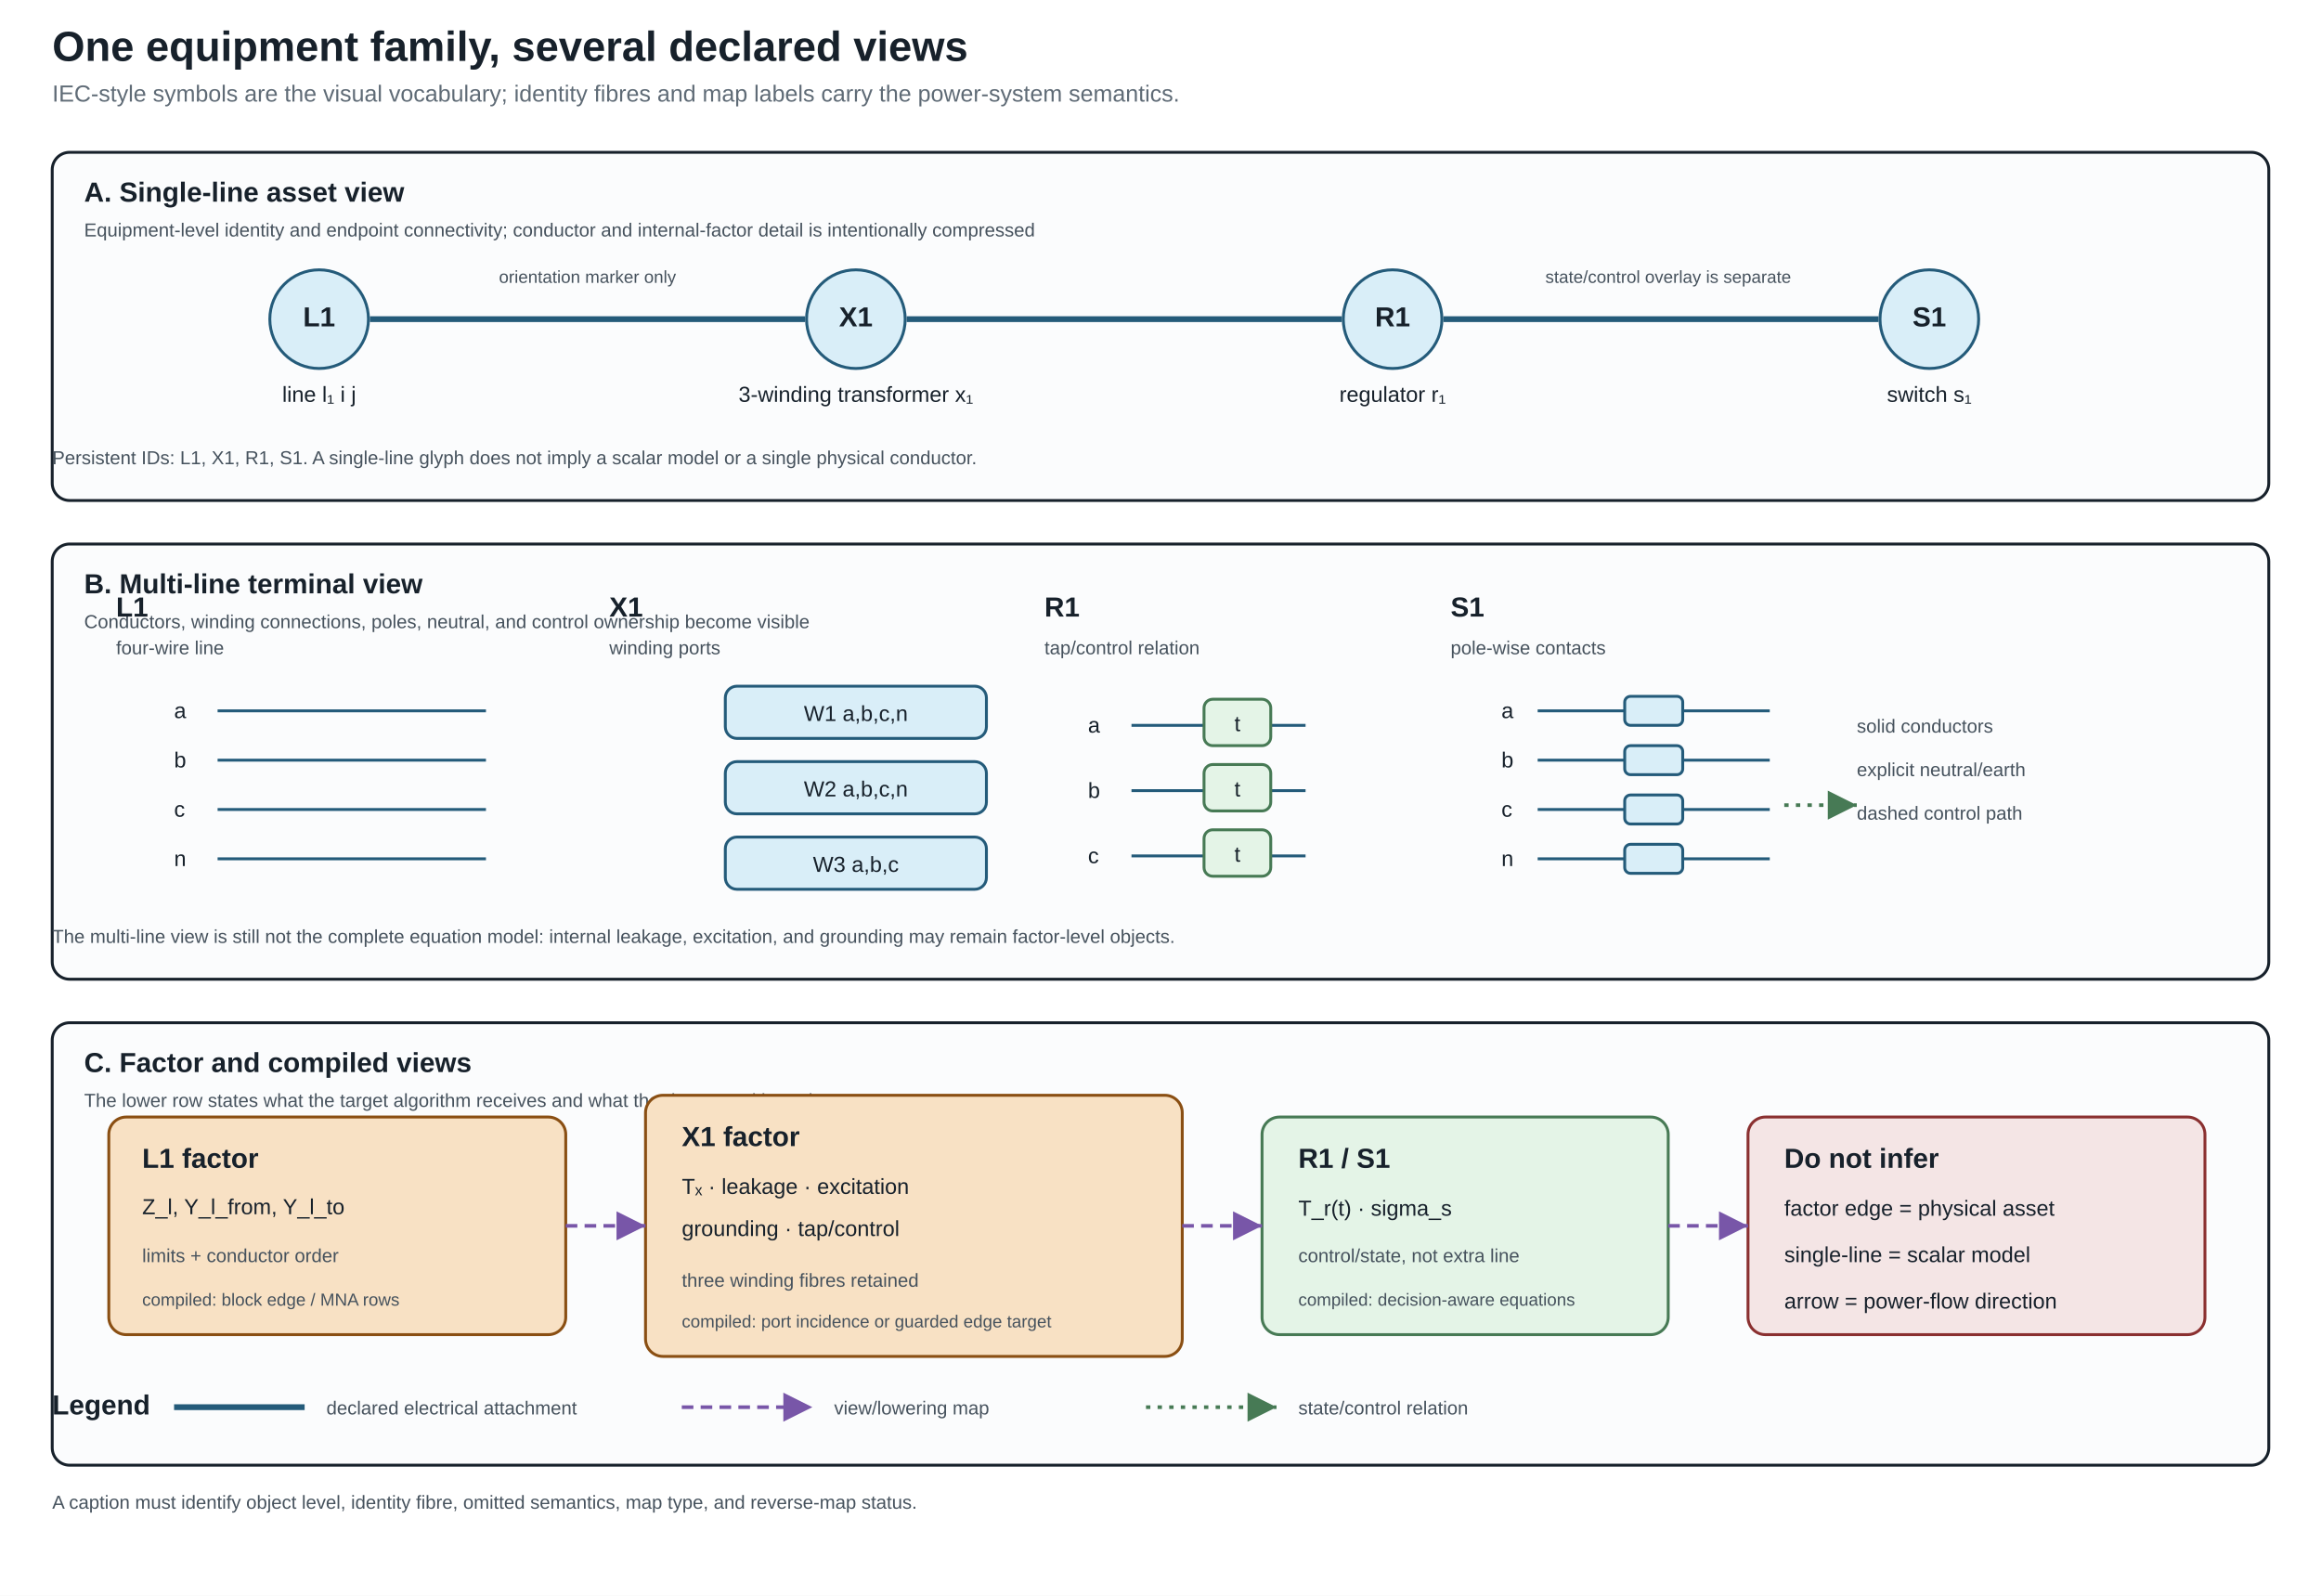
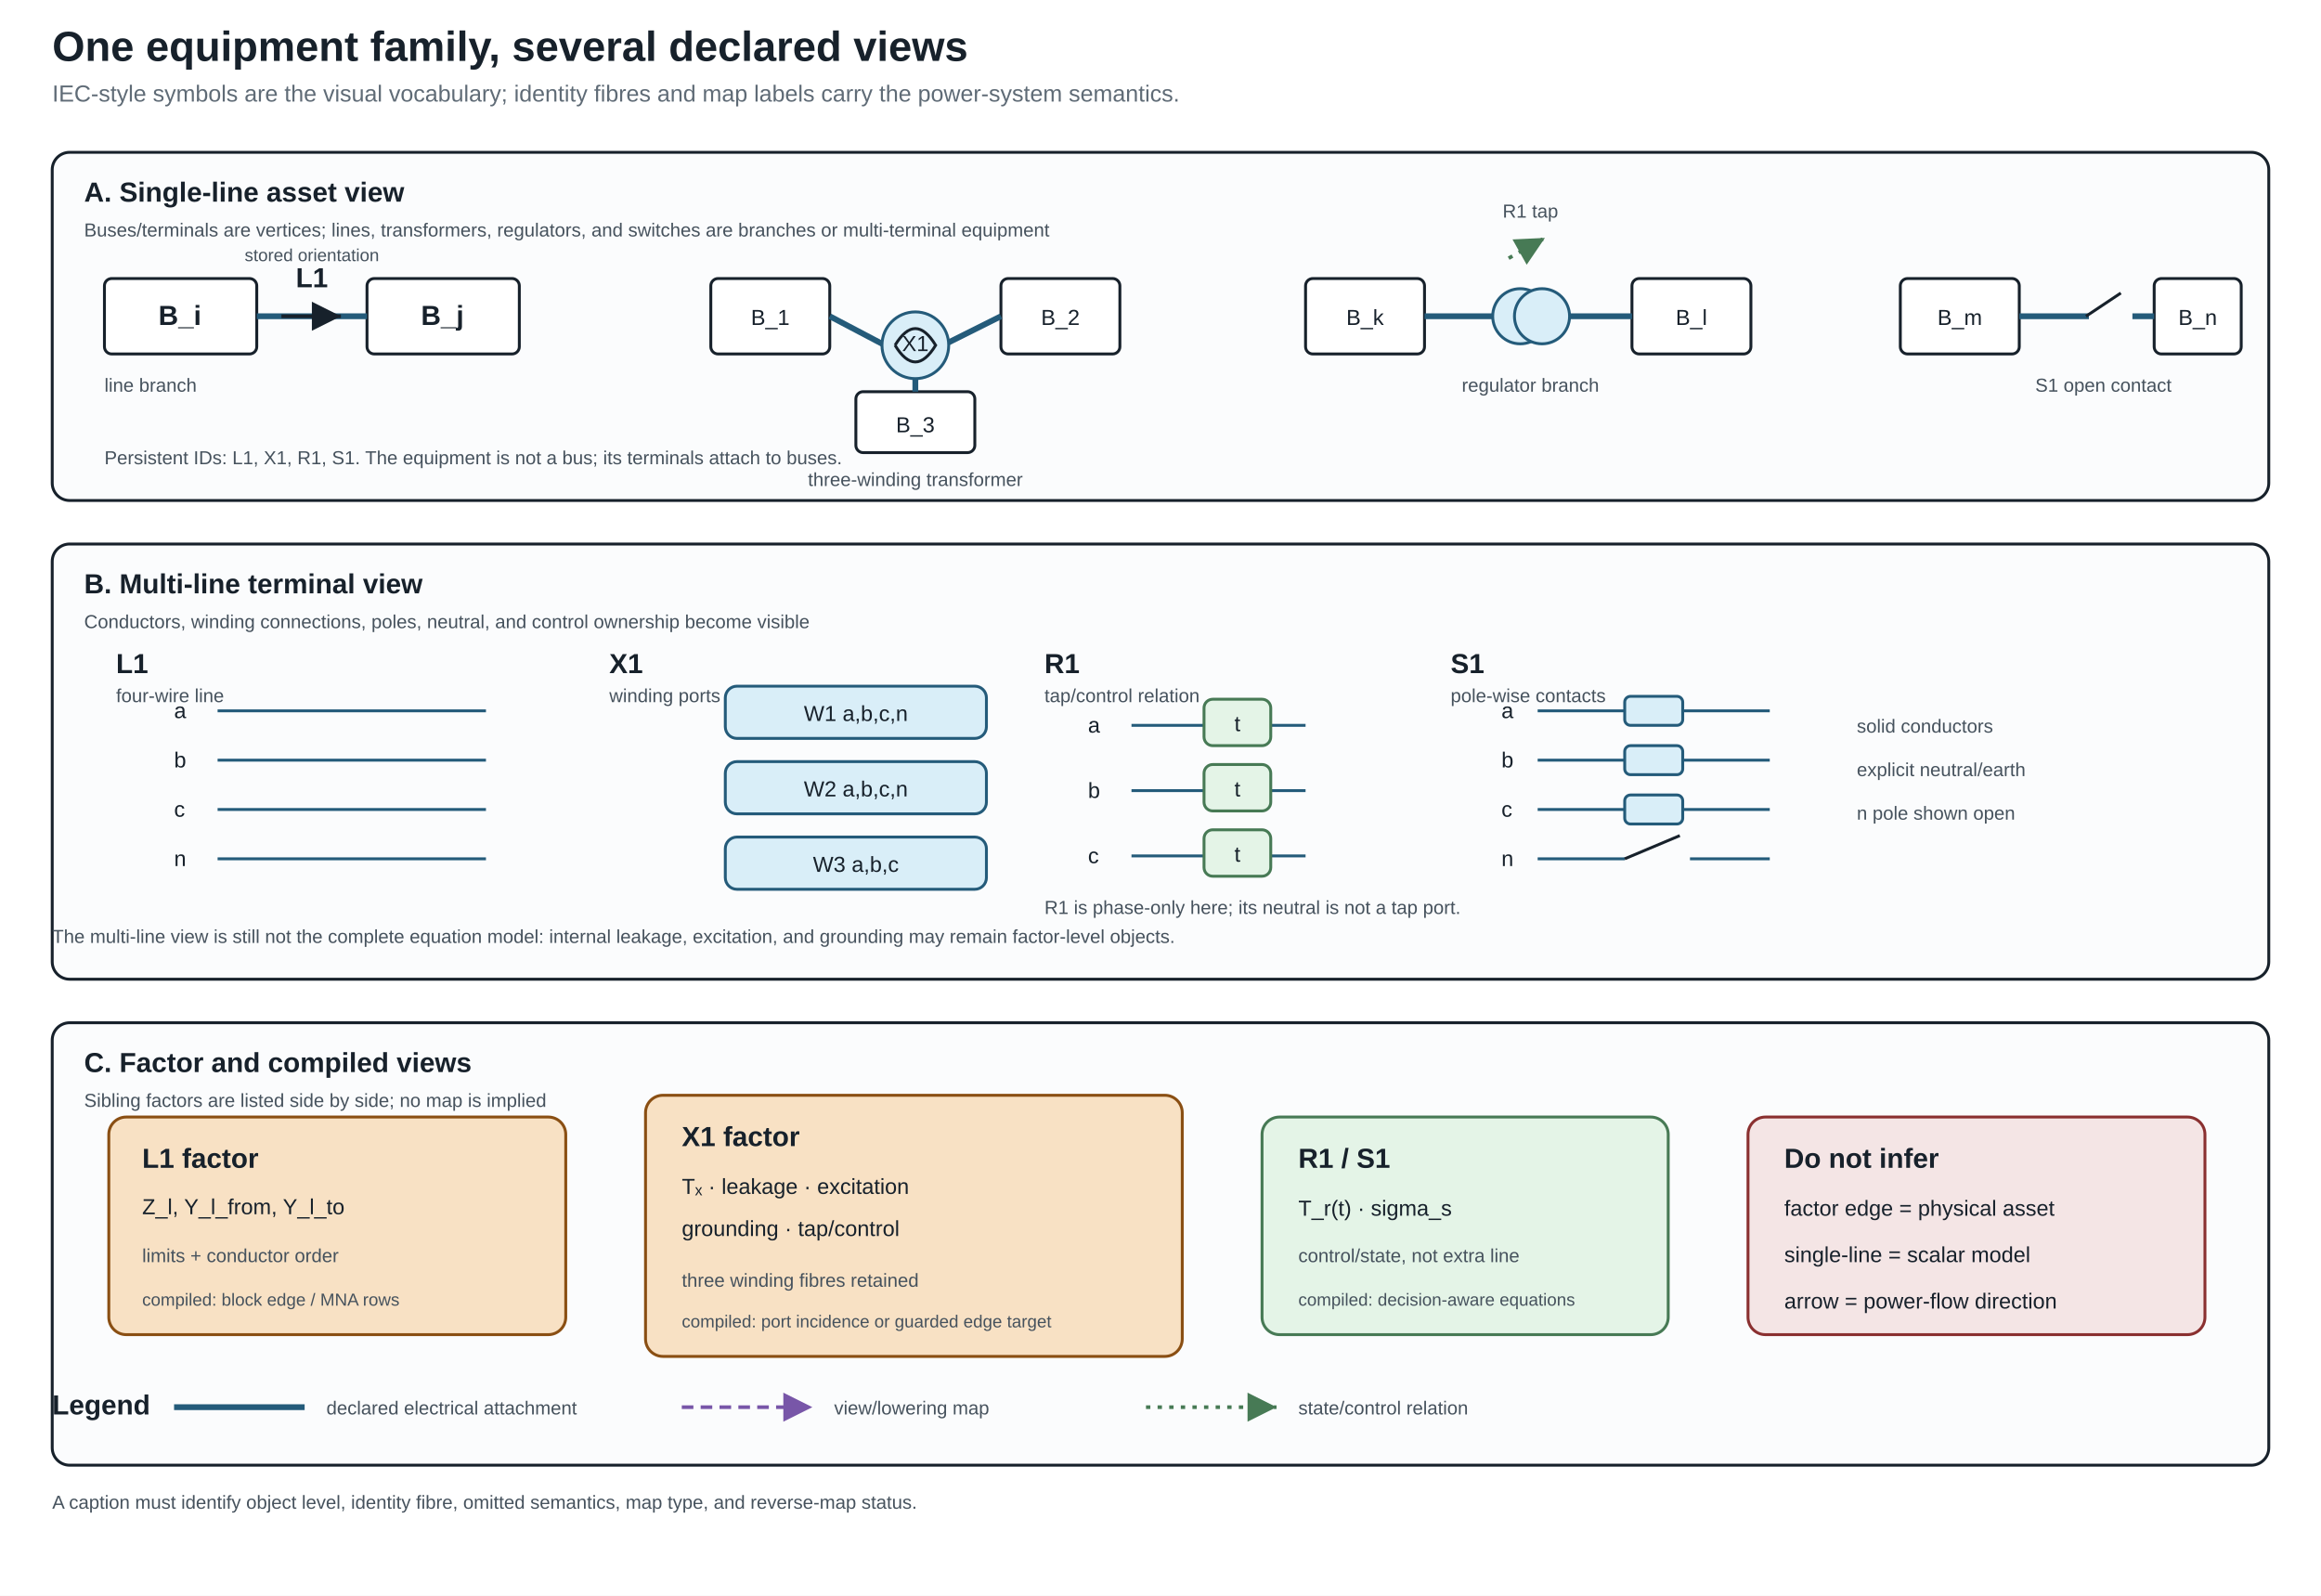
<svg xmlns="http://www.w3.org/2000/svg" width="1600" height="1100" viewBox="0 0 1600 1100">
  <defs>
    <marker id="maparrow" markerWidth="10" markerHeight="10" refX="8" refY="4" orient="auto">
      <path d="M0,0 L8,4 L0,8 z" fill="#7856a8" />
    </marker>
    <marker id="controlarrow" markerWidth="10" markerHeight="10" refX="8" refY="4" orient="auto">
      <path d="M0,0 L8,4 L0,8 z" fill="#477a55" />
    </marker>
+     <marker id="orientationarrow" markerWidth="10" markerHeight="10" refX="8" refY="4" orient="auto">
+       <path d="M0,0 L8,4 L0,8 z" fill="#17212b" />
+     </marker>
  </defs>
  <rect width="100%" height="100%" fill="white" />
  <style>
text{font-family:Arial,sans-serif;fill:#17212b}.title{font-size:29px;font-weight:bold}.sub{font-size:16px;fill:#5f6b76}
.head{font-size:19px;font-weight:bold}.body{font-size:15px}.small{font-size:13px;fill:#46525d}.tiny{font-size:12px;fill:#46525d}
- .panel{fill:#fbfcfd;stroke:#17212b;stroke-width:2}.asset{fill:#d9eef8;stroke:#245b7a;stroke-width:2}
+ .panel{fill:#fbfcfd;stroke:#17212b;stroke-width:2}.asset{fill:#d9eef8;stroke:#245b7a;stroke-width:2}.bus{fill:white;stroke:#17212b;stroke-width:2}
.factor{fill:#f8e1c4;stroke:#8a4f13;stroke-width:2}.aux{fill:#e4f4e7;stroke:#477a55;stroke-width:2}
.ink{stroke:#17212b;stroke-width:2;fill:none}.wire{stroke:#245b7a;stroke-width:4;fill:none}
.bundle{stroke:#245b7a;stroke-width:2;fill:none}.map{stroke:#7856a8;stroke-width:2.5;stroke-dasharray:8 5;fill:none;marker-end:url(#maparrow)}
.control{stroke:#477a55;stroke-width:2.5;stroke-dasharray:3 5;fill:none;marker-end:url(#controlarrow)}
+ .orientation{stroke:#17212b;stroke-width:2.5;fill:none;marker-end:url(#orientationarrow)}
.warn{fill:#f4e5e5;stroke:#8a3030;stroke-width:2}
</style>
  <text x="36" y="42" class="title" text-anchor="start">One equipment family, several declared views</text>
  <text x="36" y="70" class="sub" text-anchor="start">IEC-style symbols are the visual vocabulary; identity fibres and map labels carry the power-system semantics.</text>
  <rect x="36" y="105" width="1528" height="240" rx="12" class="panel" />
  <text x="58" y="139" class="head" text-anchor="start">A. Single-line asset view</text>
-   <text x="58" y="163" class="small" text-anchor="start">Equipment-level identity and endpoint connectivity; conductor and internal-factor detail is intentionally compressed</text>
-   <circle cx="220" cy="220" r="34" class="asset" />
-   <text x="220" y="225" class="head" text-anchor="middle">L1</text>
-   <text x="220" y="277" class="body" text-anchor="middle">line  l₁ i j</text>
-   <circle cx="590" cy="220" r="34" class="asset" />
-   <text x="590" y="225" class="head" text-anchor="middle">X1</text>
-   <text x="590" y="277" class="body" text-anchor="middle">3-winding transformer  x₁</text>
-   <circle cx="960" cy="220" r="34" class="asset" />
-   <text x="960" y="225" class="head" text-anchor="middle">R1</text>
-   <text x="960" y="277" class="body" text-anchor="middle">regulator  r₁</text>
-   <circle cx="1330" cy="220" r="34" class="asset" />
-   <text x="1330" y="225" class="head" text-anchor="middle">S1</text>
-   <text x="1330" y="277" class="body" text-anchor="middle">switch  s₁</text>
-   <path d="M255 220 L555 220" class="wire" />
-   <path d="M625 220 L925 220" class="wire" />
-   <path d="M995 220 L1295 220" class="wire" />
-   <text x="405" y="195" class="tiny" text-anchor="middle">orientation marker only</text>
-   <text x="1150" y="195" class="tiny" text-anchor="middle">state/control overlay is separate</text>
-   <text x="36" y="320" class="small" text-anchor="start">Persistent IDs: L1, X1, R1, S1. A single-line glyph does not imply a scalar model or a single physical conductor.</text>
+   <text x="58" y="163" class="small" text-anchor="start">Buses/terminals are vertices; lines, transformers, regulators, and switches are branches or multi-terminal equipment</text>
+   <rect x="72" y="192" width="105" height="52" rx="5" class="bus" />
+   <rect x="253" y="192" width="105" height="52" rx="5" class="bus" />
+   <text x="124" y="224" class="head" text-anchor="middle">B_i</text>
+   <text x="305" y="224" class="head" text-anchor="middle">B_j</text>
+   <path d="M177 218 L253 218" class="wire" />
+   <text x="215" y="198" class="head" text-anchor="middle">L1</text>
+   <path d="M194 218 L235 218" class="orientation" />
+   <text x="215" y="180" class="tiny" text-anchor="middle">stored orientation</text>
+   <text x="72" y="270" class="small" text-anchor="start">line branch</text>
+   <rect x="490" y="192" width="82" height="52" rx="5" class="bus" />
+   <rect x="690" y="192" width="82" height="52" rx="5" class="bus" />
+   <rect x="590" y="270" width="82" height="42" rx="5" class="bus" />
+   <text x="531" y="224" class="body" text-anchor="middle">B_1</text>
+   <text x="731" y="224" class="body" text-anchor="middle">B_2</text>
+   <text x="631" y="298" class="body" text-anchor="middle">B_3</text>
+   <path d="M572 218 L610 238 M690 218 L650 238 M631 270 L631 244" class="wire" />
+   <circle cx="631" cy="238" r="23" class="asset" />
+   <path d="M617 238 Q631 215 645 238 Q631 261 617 238" class="ink" />
+   <text x="631" y="242" class="body" text-anchor="middle">X1</text>
+   <text x="631" y="335" class="small" text-anchor="middle">three-winding transformer</text>
+   <rect x="900" y="192" width="82" height="52" rx="5" class="bus" />
+   <rect x="1125" y="192" width="82" height="52" rx="5" class="bus" />
+   <text x="941" y="224" class="body" text-anchor="middle">B_k</text>
+   <text x="1166" y="224" class="body" text-anchor="middle">B_l</text>
+   <path d="M982 218 L1030 218" class="wire" />
+   <path d="M1070 218 L1125 218" class="wire" />
+   <circle cx="1048" cy="218" r="19" class="asset" />
+   <circle cx="1063" cy="218" r="19" class="asset" />
+   <path d="M1040 178 L1065 164" class="control" />
+   <text x="1055" y="150" class="small" text-anchor="middle">R1 tap</text>
+   <text x="1055" y="270" class="small" text-anchor="middle">regulator branch</text>
+   <rect x="1310" y="192" width="82" height="52" rx="5" class="bus" />
+   <rect x="1485" y="192" width="60" height="52" rx="5" class="bus" />
+   <text x="1351" y="224" class="body" text-anchor="middle">B_m</text>
+   <text x="1515" y="224" class="body" text-anchor="middle">B_n</text>
+   <path d="M1392 218 L1440 218 M1470 218 L1485 218" class="wire" />
+   <path d="M1438 218 L1462 202" class="ink" />
+   <text x="1450" y="270" class="small" text-anchor="middle">S1 open contact</text>
+   <text x="72" y="320" class="small" text-anchor="start">Persistent IDs: L1, X1, R1, S1. The equipment is not a bus; its terminals attach to buses.</text>
  <rect x="36" y="375" width="1528" height="300" rx="12" class="panel" />
  <text x="58" y="409" class="head" text-anchor="start">B. Multi-line terminal view</text>
  <text x="58" y="433" class="small" text-anchor="start">Conductors, winding connections, poles, neutral, and control ownership become visible</text>
-   <text x="80" y="425" class="head" text-anchor="start">L1</text>
-   <text x="80" y="451" class="small" text-anchor="start">four-wire line</text>
+   <text x="80" y="464" class="head" text-anchor="start">L1</text>
+   <text x="80" y="484" class="small" text-anchor="start">four-wire line</text>
  <text x="120" y="495" class="body" text-anchor="start">a</text>
  <path d="M150 490 L335 490" class="bundle" />
  <text x="120" y="529" class="body" text-anchor="start">b</text>
  <path d="M150 524 L335 524" class="bundle" />
  <text x="120" y="563" class="body" text-anchor="start">c</text>
  <path d="M150 558 L335 558" class="bundle" />
  <text x="120" y="597" class="body" text-anchor="start">n</text>
  <path d="M150 592 L335 592" class="bundle" />
-   <text x="420" y="425" class="head" text-anchor="start">X1</text>
-   <text x="420" y="451" class="small" text-anchor="start">winding ports</text>
+   <text x="420" y="464" class="head" text-anchor="start">X1</text>
+   <text x="420" y="484" class="small" text-anchor="start">winding ports</text>
  <rect x="500" y="473" width="180" height="36" rx="8" class="asset" />
  <text x="590" y="497" class="body" text-anchor="middle">W1  a,b,c,n</text>
  <rect x="500" y="525" width="180" height="36" rx="8" class="asset" />
  <text x="590" y="549" class="body" text-anchor="middle">W2  a,b,c,n</text>
  <rect x="500" y="577" width="180" height="36" rx="8" class="asset" />
  <text x="590" y="601" class="body" text-anchor="middle">W3  a,b,c</text>
-   <text x="720" y="425" class="head" text-anchor="start">R1</text>
-   <text x="720" y="451" class="small" text-anchor="start">tap/control relation</text>
+   <text x="720" y="464" class="head" text-anchor="start">R1</text>
+   <text x="720" y="484" class="small" text-anchor="start">tap/control relation</text>
  <text x="750" y="505" class="body" text-anchor="start">a</text>
  <path d="M780 500 L900 500" class="bundle" />
  <rect x="830" y="482" width="46" height="32" rx="6" class="aux" />
  <text x="853" y="504" class="body" text-anchor="middle">t</text>
  <text x="750" y="550" class="body" text-anchor="start">b</text>
  <path d="M780 545 L900 545" class="bundle" />
  <rect x="830" y="527" width="46" height="32" rx="6" class="aux" />
  <text x="853" y="549" class="body" text-anchor="middle">t</text>
  <text x="750" y="595" class="body" text-anchor="start">c</text>
  <path d="M780 590 L900 590" class="bundle" />
  <rect x="830" y="572" width="46" height="32" rx="6" class="aux" />
  <text x="853" y="594" class="body" text-anchor="middle">t</text>
-   <text x="1000" y="425" class="head" text-anchor="start">S1</text>
-   <text x="1000" y="451" class="small" text-anchor="start">pole-wise contacts</text>
+   <text x="1000" y="464" class="head" text-anchor="start">S1</text>
+   <text x="1000" y="484" class="small" text-anchor="start">pole-wise contacts</text>
  <text x="1035" y="495" class="body" text-anchor="start">a</text>
  <path d="M1060 490 L1120 490" class="bundle" />
  <path d="M1160 490 L1220 490" class="bundle" />
  <rect x="1120" y="480" width="40" height="20" rx="4" class="asset" />
  <text x="1035" y="529" class="body" text-anchor="start">b</text>
  <path d="M1060 524 L1120 524" class="bundle" />
  <path d="M1160 524 L1220 524" class="bundle" />
  <rect x="1120" y="514" width="40" height="20" rx="4" class="asset" />
  <text x="1035" y="563" class="body" text-anchor="start">c</text>
  <path d="M1060 558 L1120 558" class="bundle" />
  <path d="M1160 558 L1220 558" class="bundle" />
  <rect x="1120" y="548" width="40" height="20" rx="4" class="asset" />
  <text x="1035" y="597" class="body" text-anchor="start">n</text>
  <path d="M1060 592 L1120 592" class="bundle" />
-   <path d="M1160 592 L1220 592" class="bundle" />
-   <rect x="1120" y="582" width="40" height="20" rx="4" class="asset" />
+   <path d="M1165 592 L1220 592" class="bundle" />
+   <path d="M1120 592 L1158 576" class="ink" />
  <text x="1280" y="505" class="small" text-anchor="start">solid conductors</text>
  <text x="1280" y="535" class="small" text-anchor="start">explicit neutral/earth</text>
-   <text x="1280" y="565" class="small" text-anchor="start">dashed control path</text>
-   <path d="M1230 555 L1280 555" class="control" />
+   <text x="1280" y="565" class="small" text-anchor="start">n pole shown open</text>
+   <text x="720" y="630" class="small" text-anchor="start">R1 is phase-only here; its neutral is not a tap port.</text>
  <text x="36" y="650" class="small" text-anchor="start">The multi-line view is still not the complete equation model: internal leakage, excitation, and grounding may remain factor-level objects.</text>
  <rect x="36" y="705" width="1528" height="305" rx="12" class="panel" />
  <text x="58" y="739" class="head" text-anchor="start">C. Factor and compiled views</text>
-   <text x="58" y="763" class="small" text-anchor="start">The lower row states what the target algorithm receives and what the decomposition edges mean</text>
+   <text x="58" y="763" class="small" text-anchor="start">Sibling factors are listed side by side; no map is implied</text>
  <rect x="75" y="770" width="315" height="150" rx="12" class="factor" />
  <text x="98" y="805" class="head" text-anchor="start">L1 factor</text>
  <text x="98" y="837" class="body" text-anchor="start">Z_l, Y_l_from, Y_l_to</text>
  <text x="98" y="870" class="small" text-anchor="start">limits + conductor order</text>
  <text x="98" y="900" class="tiny" text-anchor="start">compiled: block edge / MNA rows</text>
  <rect x="445" y="755" width="370" height="180" rx="12" class="factor" />
  <text x="470" y="790" class="head" text-anchor="start">X1 factor</text>
  <text x="470" y="823" class="body" text-anchor="start">Tₓ  ·  leakage  ·  excitation</text>
  <text x="470" y="852" class="body" text-anchor="start">grounding  ·  tap/control</text>
  <text x="470" y="887" class="small" text-anchor="start">three winding fibres retained</text>
  <text x="470" y="915" class="tiny" text-anchor="start">compiled: port incidence or guarded edge target</text>
  <rect x="870" y="770" width="280" height="150" rx="12" class="aux" />
  <text x="895" y="805" class="head" text-anchor="start">R1 / S1</text>
  <text x="895" y="838" class="body" text-anchor="start">T_r(t)  ·  sigma_s</text>
  <text x="895" y="870" class="small" text-anchor="start">control/state, not extra line</text>
  <text x="895" y="900" class="tiny" text-anchor="start">compiled: decision-aware equations</text>
  <rect x="1205" y="770" width="315" height="150" rx="12" class="warn" />
  <text x="1230" y="805" class="head" text-anchor="start">Do not infer</text>
  <text x="1230" y="838" class="body" text-anchor="start">factor edge = physical asset</text>
  <text x="1230" y="870" class="body" text-anchor="start">single-line = scalar model</text>
  <text x="1230" y="902" class="body" text-anchor="start">arrow = power-flow direction</text>
-   <path d="M390 845 L445 845" class="map" />
-   <path d="M815 845 L870 845" class="map" />
-   <path d="M1150 845 L1205 845" class="map" />
  <text x="36" y="975" class="head" text-anchor="start">Legend</text>
  <path d="M120 970 L210 970" class="wire" />
  <text x="225" y="975" class="small" text-anchor="start">declared electrical attachment</text>
  <path d="M470 970 L560 970" class="map" />
  <text x="575" y="975" class="small" text-anchor="start">view/lowering map</text>
  <path d="M790 970 L880 970" class="control" />
  <text x="895" y="975" class="small" text-anchor="start">state/control relation</text>
  <text x="36" y="1040" class="small" text-anchor="start">A caption must identify object level, identity fibre, omitted semantics, map type, and reverse-map status.</text>
</svg>
